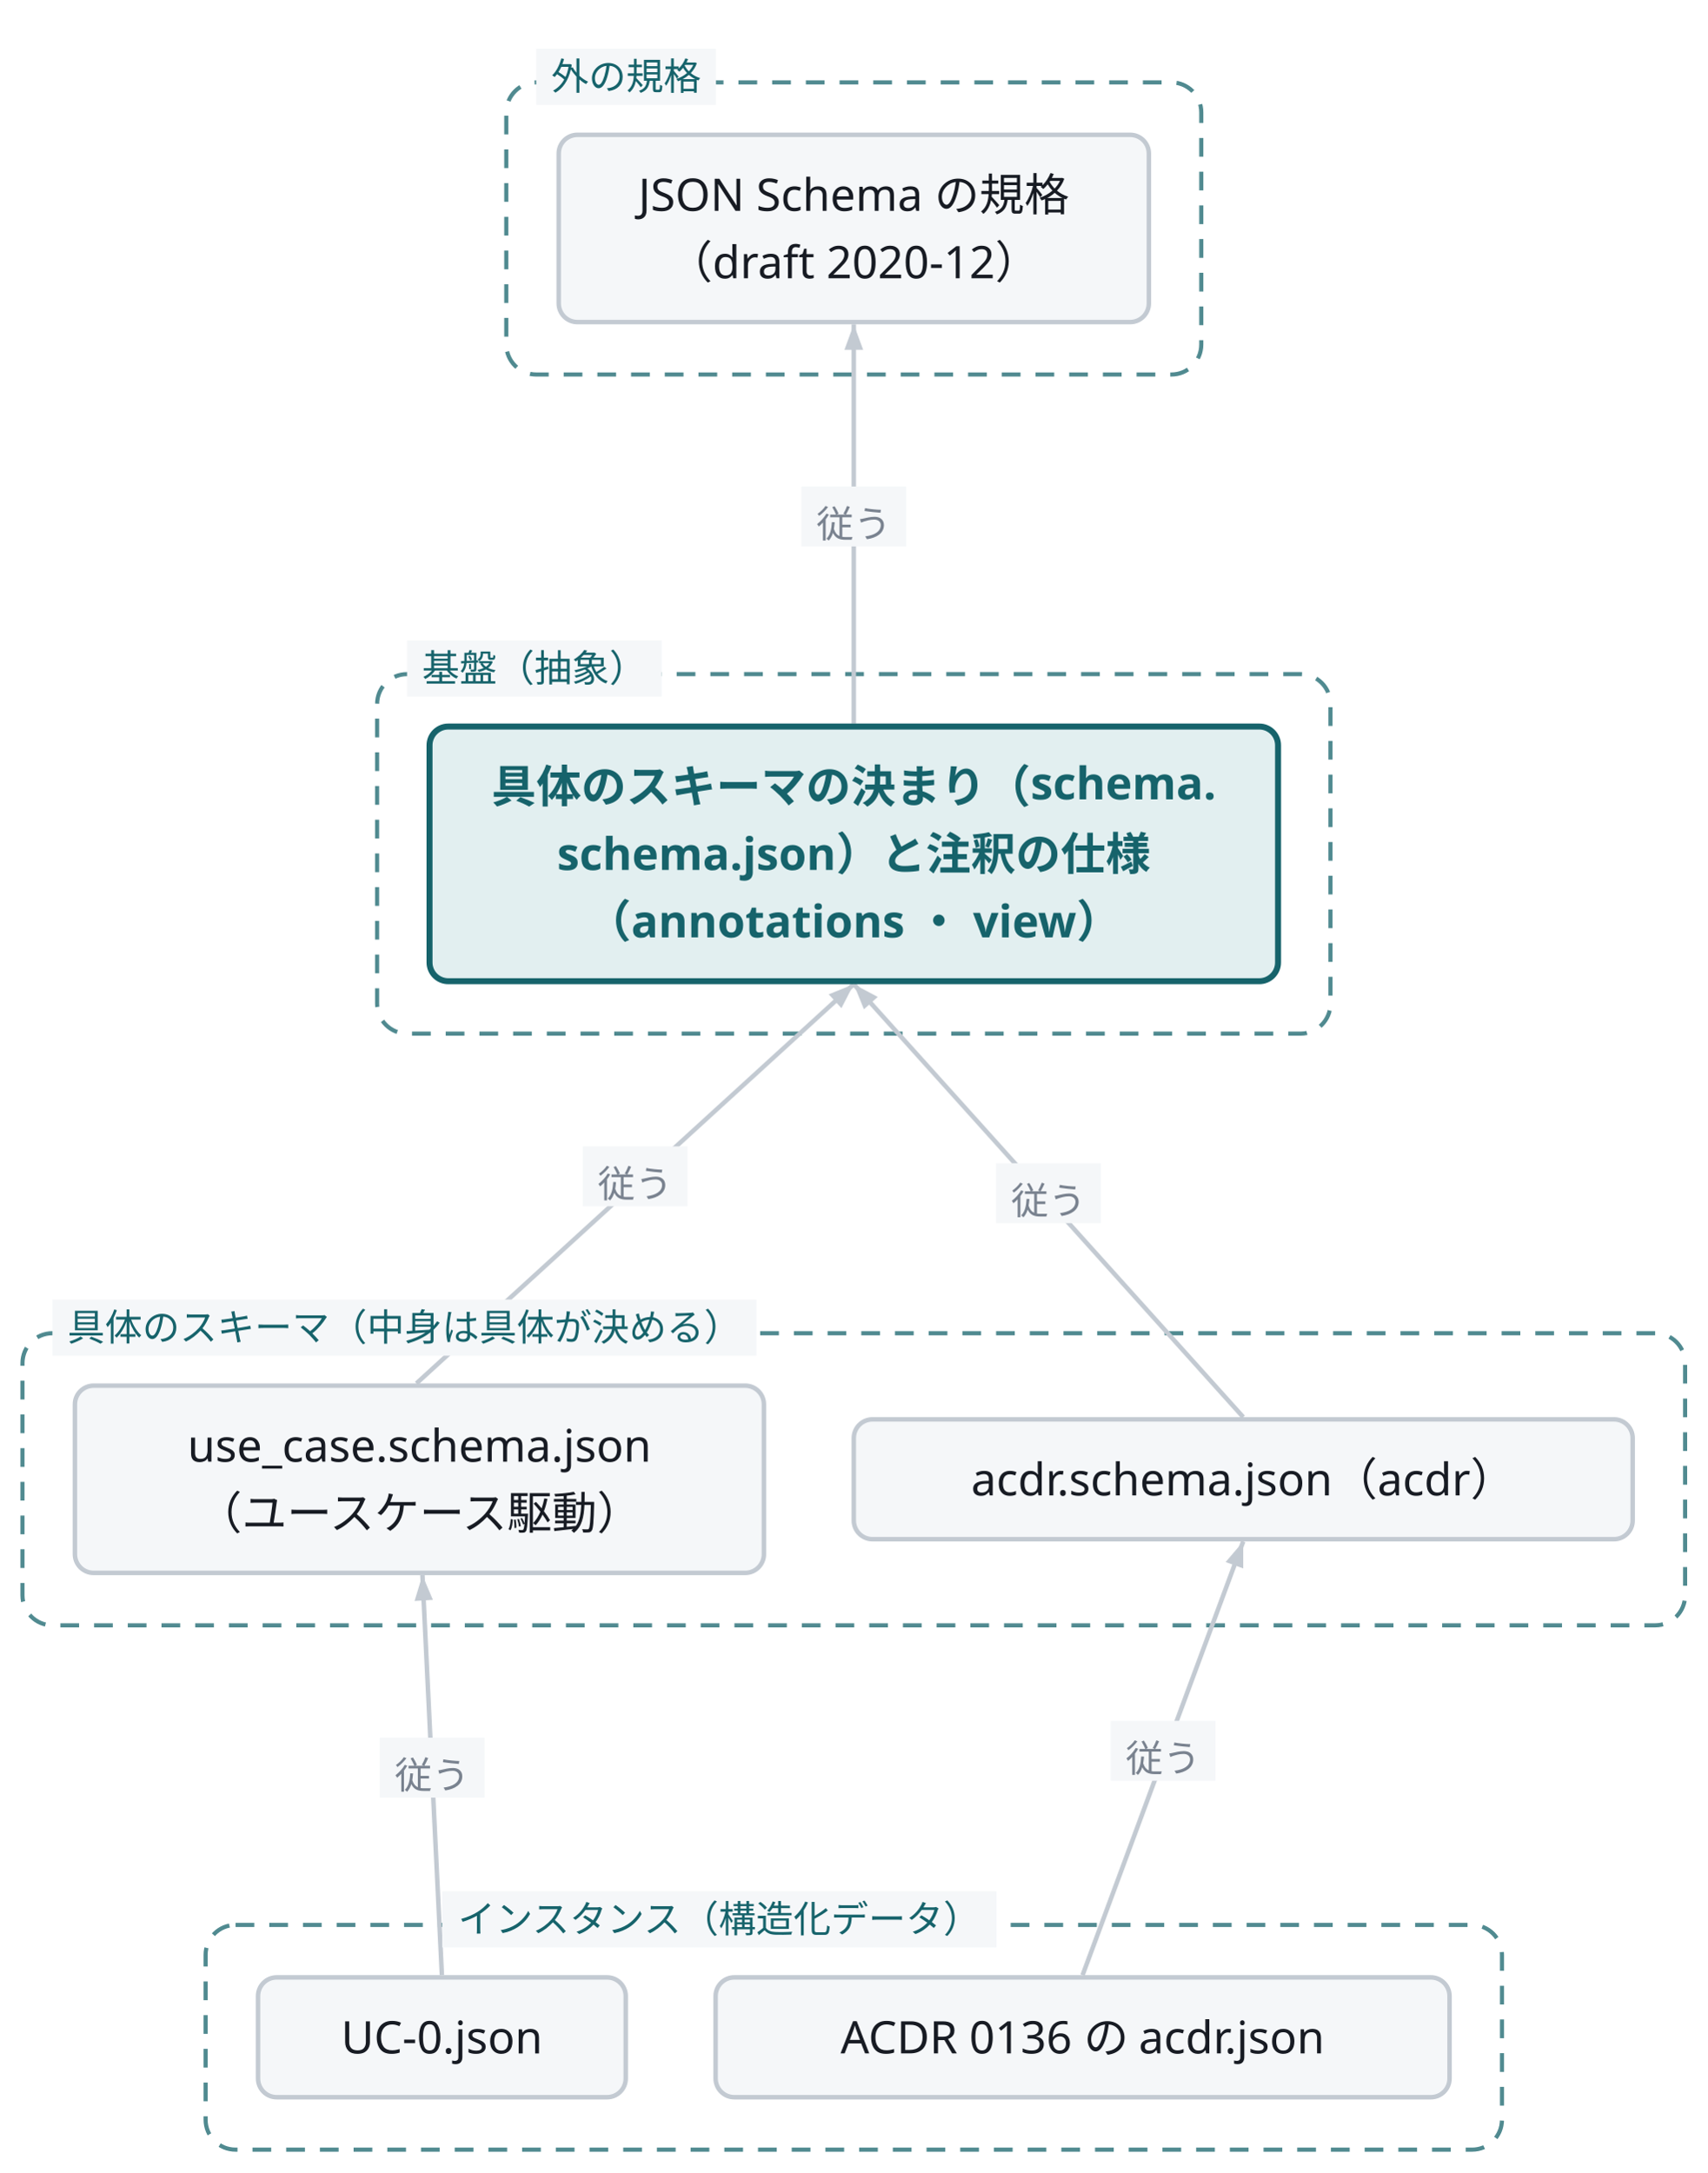
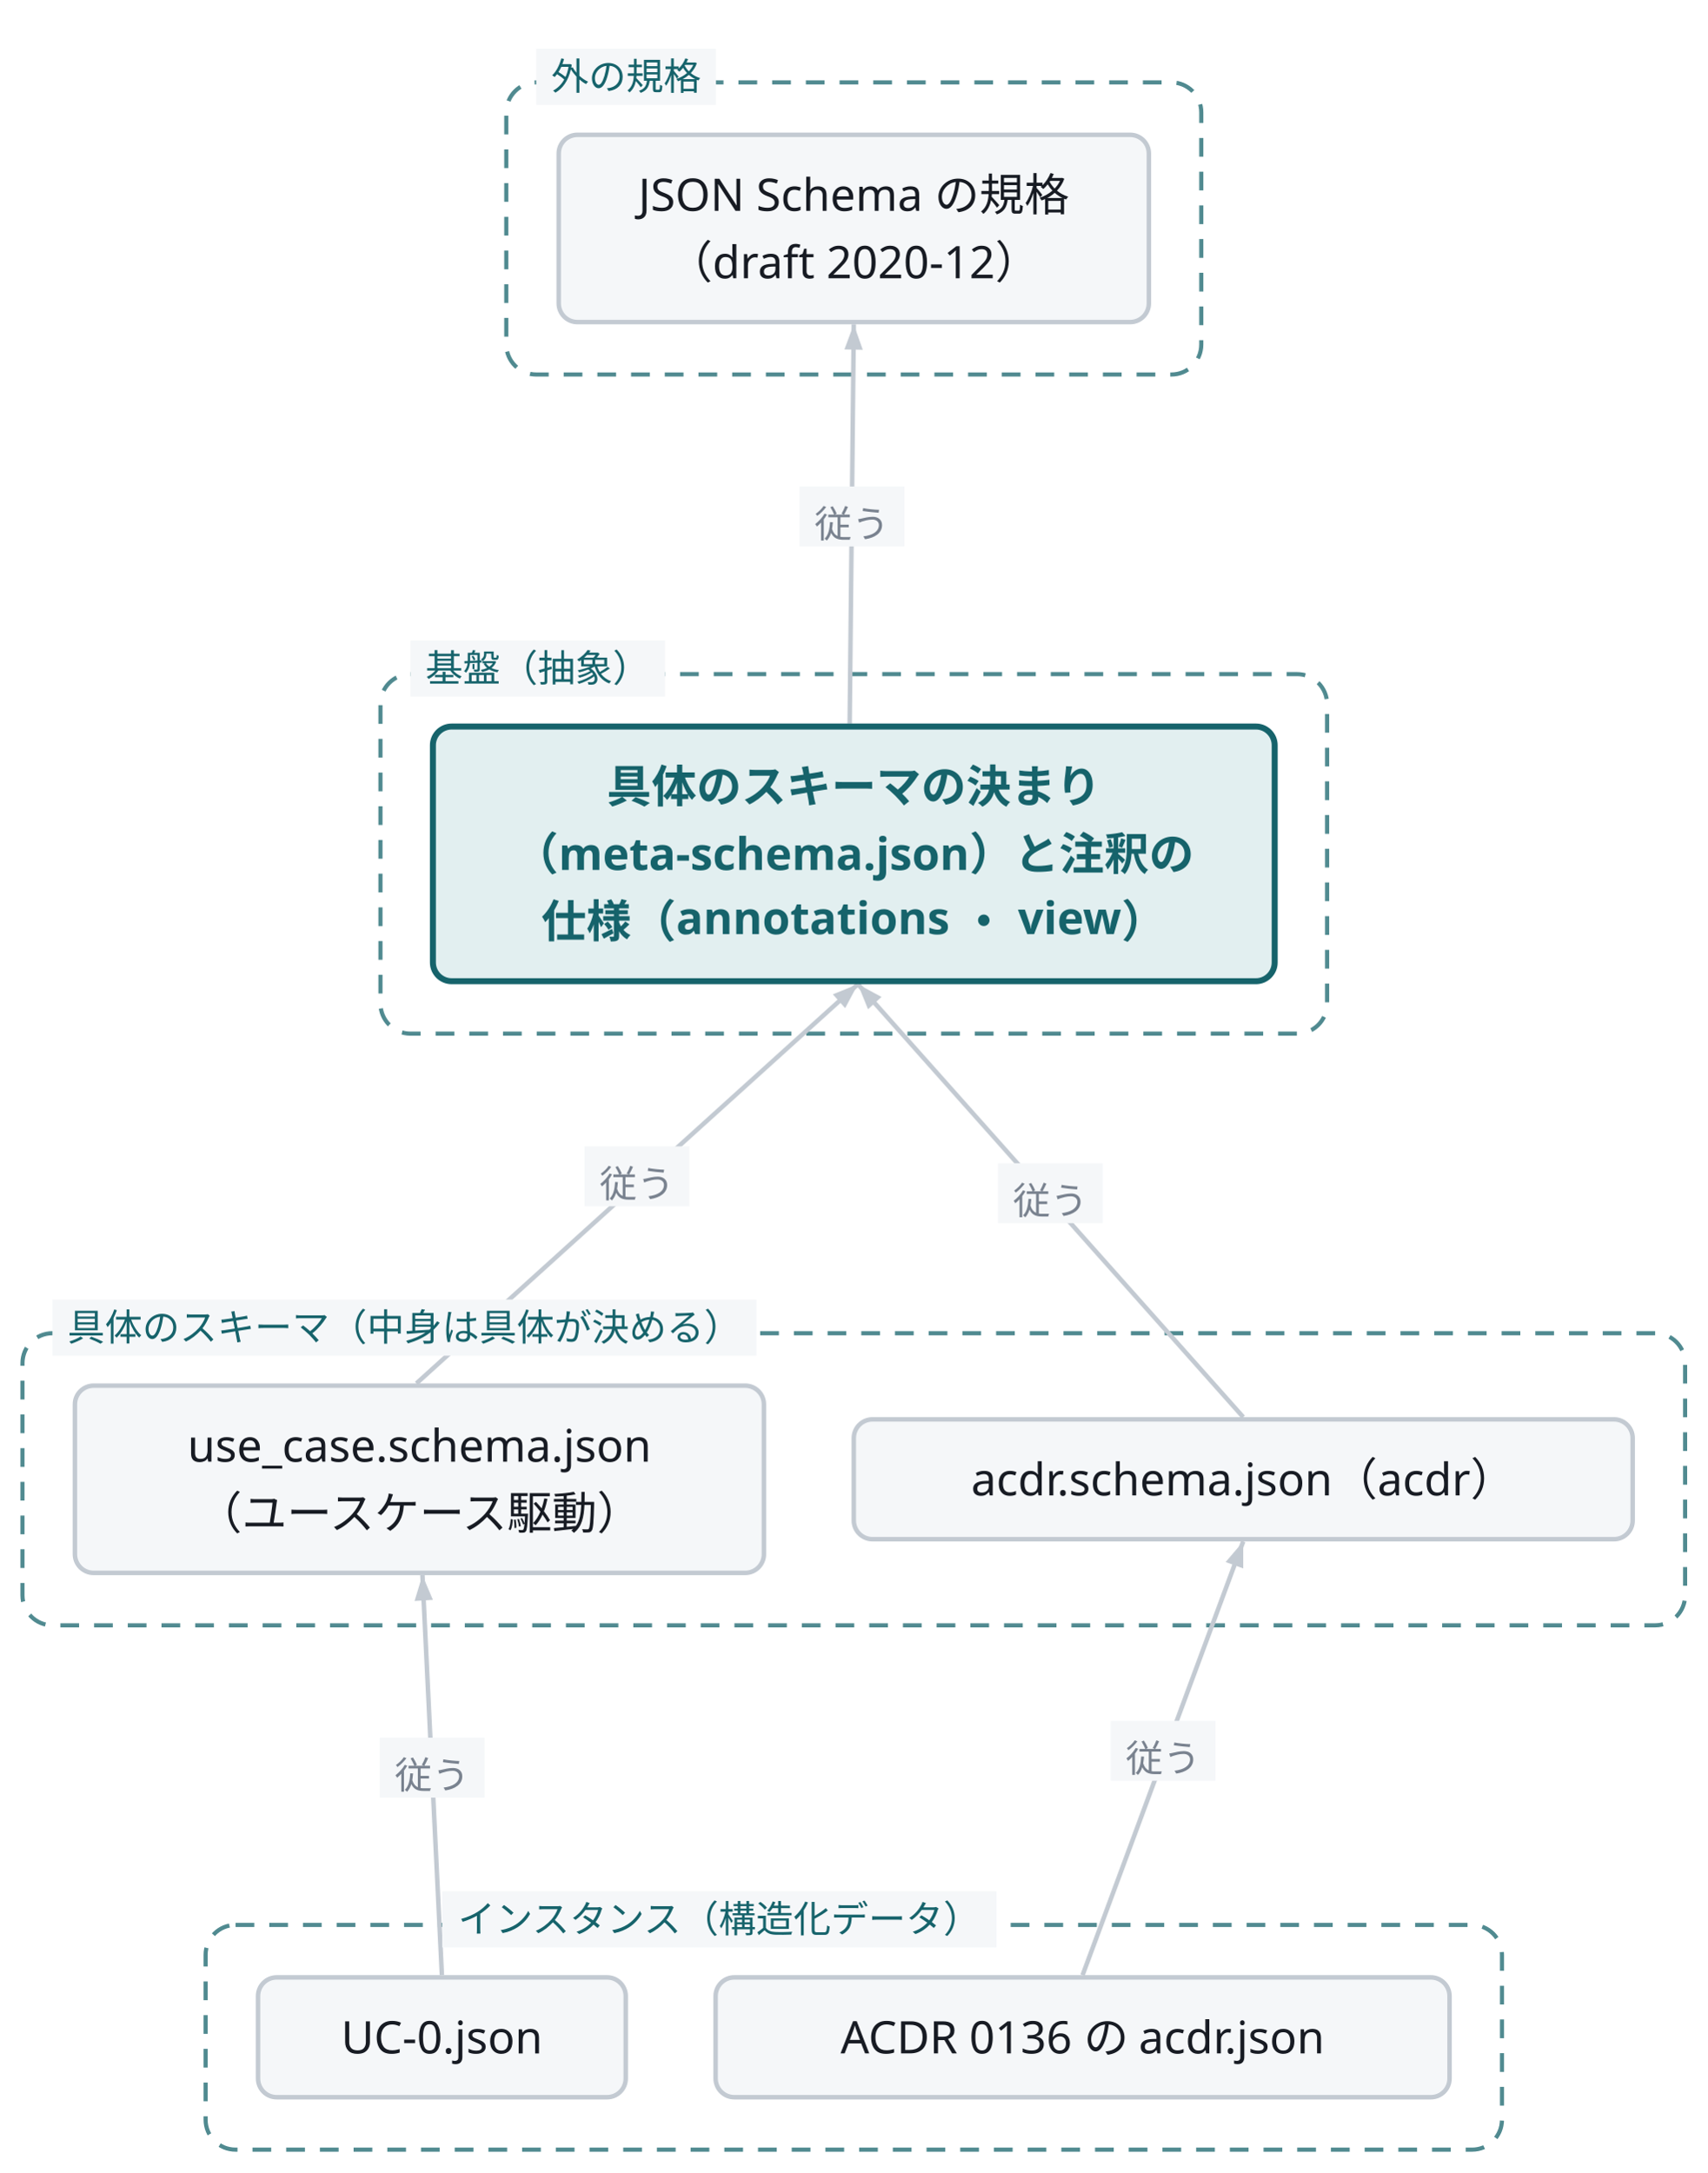
<svg class="wf-fig" viewBox="0 0 456 580" width="456" height="580" role="img">
  <g transform="translate(6.0,6.0)">
    <rect x="129.2" y="16.0" width="185.6" height="78.0" rx="8.0" fill="none" stroke="#16636B" stroke-width="1.1" stroke-dasharray="5 4" opacity="0.75" />
-     <rect x="94.7" y="174.0" width="254.6" height="96.0" rx="8.0" fill="none" stroke="#16636B" stroke-width="1.1" stroke-dasharray="5 4" opacity="0.75" />
+     <rect x="95.6" y="174.0" width="252.8" height="96.0" rx="8.0" fill="none" stroke="#16636B" stroke-width="1.1" stroke-dasharray="5 4" opacity="0.75" />
    <rect x="0.0" y="350.0" width="444.0" height="78.0" rx="8.0" fill="none" stroke="#16636B" stroke-width="1.1" stroke-dasharray="5 4" opacity="0.75" />
    <rect x="48.9" y="508.0" width="346.2" height="60.0" rx="8.0" fill="none" stroke="#16636B" stroke-width="1.1" stroke-dasharray="5 4" opacity="0.75" />
-     <path d="M222.0,187.2 L222.0,80.6" fill="none" stroke="#C3CAD2" stroke-width="1.2" />
-     <polygon points="222.0,80.6 224.5,87.4 219.5,87.4" fill="#C3CAD2" />
-     <rect x="208.0" y="123.9" width="28.0" height="16.0" fill="#F5F7F9" />
-     <text x="222.0" y="137.5" text-anchor="middle" font-family="Noto Sans JP, Hiragino Kaku Gothic ProN, sans-serif" font-size="10.0" fill="#79828F">従う</text>
-     <path d="M105.2,363.4 L222.0,256.8" fill="none" stroke="#C3CAD2" stroke-width="1.2" />
-     <polygon points="222.0,256.8 218.7,263.2 215.3,259.5" fill="#C3CAD2" />
-     <rect x="149.6" y="300.1" width="28.0" height="16.0" fill="#F5F7F9" />
-     <text x="163.6" y="313.7" text-anchor="middle" font-family="Noto Sans JP, Hiragino Kaku Gothic ProN, sans-serif" font-size="10.0" fill="#79828F">従う</text>
-     <path d="M326.0,372.4 L222.0,256.8" fill="none" stroke="#C3CAD2" stroke-width="1.2" />
-     <polygon points="222.0,256.8 228.4,260.2 224.7,263.5" fill="#C3CAD2" />
-     <rect x="260.0" y="304.6" width="28.0" height="16.0" fill="#F5F7F9" />
-     <text x="274.0" y="318.2" text-anchor="middle" font-family="Noto Sans JP, Hiragino Kaku Gothic ProN, sans-serif" font-size="10.0" fill="#79828F">従う</text>
+     <path d="M220.9,187.2 L222.0,80.6" fill="none" stroke="#C3CAD2" stroke-width="1.2" />
+     <polygon points="222.0,80.6 224.4,87.4 219.5,87.3" fill="#C3CAD2" />
+     <rect x="207.5" y="123.9" width="28.0" height="16.0" fill="#F5F7F9" />
+     <text x="221.5" y="137.5" text-anchor="middle" font-family="Noto Sans JP, Hiragino Kaku Gothic ProN, sans-serif" font-size="10.0" fill="#79828F">従う</text>
+     <path d="M105.2,363.4 L223.1,256.8" fill="none" stroke="#C3CAD2" stroke-width="1.2" />
+     <polygon points="223.1,256.8 219.7,263.2 216.4,259.5" fill="#C3CAD2" />
+     <rect x="150.1" y="300.1" width="28.0" height="16.0" fill="#F5F7F9" />
+     <text x="164.1" y="313.7" text-anchor="middle" font-family="Noto Sans JP, Hiragino Kaku Gothic ProN, sans-serif" font-size="10.0" fill="#79828F">従う</text>
+     <path d="M326.0,372.4 L223.1,256.8" fill="none" stroke="#C3CAD2" stroke-width="1.2" />
+     <polygon points="223.1,256.8 229.4,260.2 225.8,263.5" fill="#C3CAD2" />
+     <rect x="260.5" y="304.6" width="28.0" height="16.0" fill="#F5F7F9" />
+     <text x="274.5" y="318.2" text-anchor="middle" font-family="Noto Sans JP, Hiragino Kaku Gothic ProN, sans-serif" font-size="10.0" fill="#79828F">従う</text>
    <path d="M112.0,521.4 L106.8,414.6" fill="none" stroke="#C3CAD2" stroke-width="1.2" />
    <polygon points="106.8,414.6 109.6,421.2 104.7,421.5" fill="#C3CAD2" />
    <rect x="95.4" y="458.0" width="28.0" height="16.0" fill="#F5F7F9" />
    <text x="109.4" y="471.6" text-anchor="middle" font-family="Noto Sans JP, Hiragino Kaku Gothic ProN, sans-serif" font-size="10.0" fill="#79828F">従う</text>
    <path d="M283.1,521.4 L326.0,405.6" fill="none" stroke="#C3CAD2" stroke-width="1.2" />
    <polygon points="326.0,405.6 326.0,412.8 321.3,411.1" fill="#C3CAD2" />
    <rect x="290.6" y="453.5" width="28.0" height="16.0" fill="#F5F7F9" />
    <text x="304.6" y="467.1" text-anchor="middle" font-family="Noto Sans JP, Hiragino Kaku Gothic ProN, sans-serif" font-size="10.0" fill="#79828F">従う</text>
    <rect x="137.2" y="7.0" width="48.0" height="15.0" fill="#F5F7F9" />
    <text x="161.2" y="18.0" text-anchor="middle" font-family="Noto Sans JP, Hiragino Kaku Gothic ProN, sans-serif" font-size="10.0" fill="#16636B">外の規格</text>
-     <rect x="102.7" y="165.0" width="68.0" height="15.0" fill="#F5F7F9" />
-     <text x="136.7" y="176.0" text-anchor="middle" font-family="Noto Sans JP, Hiragino Kaku Gothic ProN, sans-serif" font-size="10.0" fill="#16636B">基盤（抽象）</text>
+     <rect x="103.6" y="165.0" width="68.0" height="15.0" fill="#F5F7F9" />
+     <text x="137.6" y="176.0" text-anchor="middle" font-family="Noto Sans JP, Hiragino Kaku Gothic ProN, sans-serif" font-size="10.0" fill="#16636B">基盤（抽象）</text>
    <rect x="8.0" y="341.0" width="188.0" height="15.0" fill="#F5F7F9" />
    <text x="102.0" y="352.0" text-anchor="middle" font-family="Noto Sans JP, Hiragino Kaku Gothic ProN, sans-serif" font-size="10.0" fill="#16636B">具体のスキーマ（中身は具体が決める）</text>
    <rect x="112.1" y="499.0" width="148.0" height="15.0" fill="#F5F7F9" />
    <text x="186.1" y="510.0" text-anchor="middle" font-family="Noto Sans JP, Hiragino Kaku Gothic ProN, sans-serif" font-size="10.0" fill="#16636B">インスタンス（構造化データ）</text>
    <g class="wf-node" transform="translate(143.2,30.0)">
      <g class="svg-box" role="plain">
        <rect x="0" y="0" width="157.6" height="50.0" rx="5.0" fill="#F5F7F9" stroke="#C3CAD2" stroke-width="1.2" />
        <text x="78.8" y="20.3" text-anchor="middle" font-family="Noto Sans JP, Hiragino Kaku Gothic ProN, sans-serif" font-size="12.0" font-weight="400" fill="#171B23">JSON Schema の規格</text>
        <text x="78.8" y="38.3" text-anchor="middle" font-family="Noto Sans JP, Hiragino Kaku Gothic ProN, sans-serif" font-size="12.0" font-weight="400" fill="#171B23">（draft 2020-12）</text>
      </g>
    </g>
-     <g class="wf-node" transform="translate(108.7,188.0)">
+     <g class="wf-node" transform="translate(109.6,188.0)">
      <g class="svg-box" role="focus">
-         <rect x="0" y="0" width="226.6" height="68.0" rx="5.0" fill="#E2EFF0" stroke="#16636B" stroke-width="1.6" />
-         <text x="113.3" y="20.3" text-anchor="middle" font-family="Noto Sans JP, Hiragino Kaku Gothic ProN, sans-serif" font-size="12.0" font-weight="600" fill="#16636B">具体のスキーマの決まり（schema.</text>
-         <text x="113.3" y="38.3" text-anchor="middle" font-family="Noto Sans JP, Hiragino Kaku Gothic ProN, sans-serif" font-size="12.0" font-weight="600" fill="#16636B">schema.json）と注釈の仕様</text>
-         <text x="113.3" y="56.3" text-anchor="middle" font-family="Noto Sans JP, Hiragino Kaku Gothic ProN, sans-serif" font-size="12.0" font-weight="600" fill="#16636B">（annotations ・ view）</text>
+         <rect x="0" y="0" width="224.8" height="68.0" rx="5.0" fill="#E2EFF0" stroke="#16636B" stroke-width="1.6" />
+         <text x="112.4" y="20.3" text-anchor="middle" font-family="Noto Sans JP, Hiragino Kaku Gothic ProN, sans-serif" font-size="12.0" font-weight="600" fill="#16636B">具体のスキーマの決まり</text>
+         <text x="112.4" y="38.3" text-anchor="middle" font-family="Noto Sans JP, Hiragino Kaku Gothic ProN, sans-serif" font-size="12.0" font-weight="600" fill="#16636B">（meta-schema.json）と注釈の</text>
+         <text x="112.4" y="56.3" text-anchor="middle" font-family="Noto Sans JP, Hiragino Kaku Gothic ProN, sans-serif" font-size="12.0" font-weight="600" fill="#16636B">仕様（annotations ・ view）</text>
      </g>
    </g>
    <g class="wf-node" transform="translate(14.0,364.0)">
      <g class="svg-box" role="plain">
        <rect x="0" y="0" width="184.0" height="50.0" rx="5.0" fill="#F5F7F9" stroke="#C3CAD2" stroke-width="1.2" />
        <text x="92.0" y="20.3" text-anchor="middle" font-family="Noto Sans JP, Hiragino Kaku Gothic ProN, sans-serif" font-size="12.0" font-weight="400" fill="#171B23">use_case.schema.json</text>
        <text x="92.0" y="38.3" text-anchor="middle" font-family="Noto Sans JP, Hiragino Kaku Gothic ProN, sans-serif" font-size="12.0" font-weight="400" fill="#171B23">（ユースケース駆動）</text>
      </g>
    </g>
    <g class="wf-node" transform="translate(222.0,373.0)">
      <g class="svg-box" role="plain">
        <rect x="0" y="0" width="208.0" height="32.0" rx="5.0" fill="#F5F7F9" stroke="#C3CAD2" stroke-width="1.2" />
        <text x="104.0" y="20.3" text-anchor="middle" font-family="Noto Sans JP, Hiragino Kaku Gothic ProN, sans-serif" font-size="12.0" font-weight="400" fill="#171B23">acdr.schema.json（acdr）</text>
      </g>
    </g>
    <g class="wf-node" transform="translate(62.9,522.0)">
      <g class="svg-box" role="plain">
        <rect x="0" y="0" width="98.2" height="32.0" rx="5.0" fill="#F5F7F9" stroke="#C3CAD2" stroke-width="1.2" />
        <text x="49.1" y="20.3" text-anchor="middle" font-family="Noto Sans JP, Hiragino Kaku Gothic ProN, sans-serif" font-size="12.0" font-weight="400" fill="#171B23">UC-0.json</text>
      </g>
    </g>
    <g class="wf-node" transform="translate(185.1,522.0)">
      <g class="svg-box" role="plain">
        <rect x="0" y="0" width="196.0" height="32.0" rx="5.0" fill="#F5F7F9" stroke="#C3CAD2" stroke-width="1.2" />
        <text x="98.0" y="20.3" text-anchor="middle" font-family="Noto Sans JP, Hiragino Kaku Gothic ProN, sans-serif" font-size="12.0" font-weight="400" fill="#171B23">ACDR 0136 の acdr.json</text>
      </g>
    </g>
  </g>
</svg>
